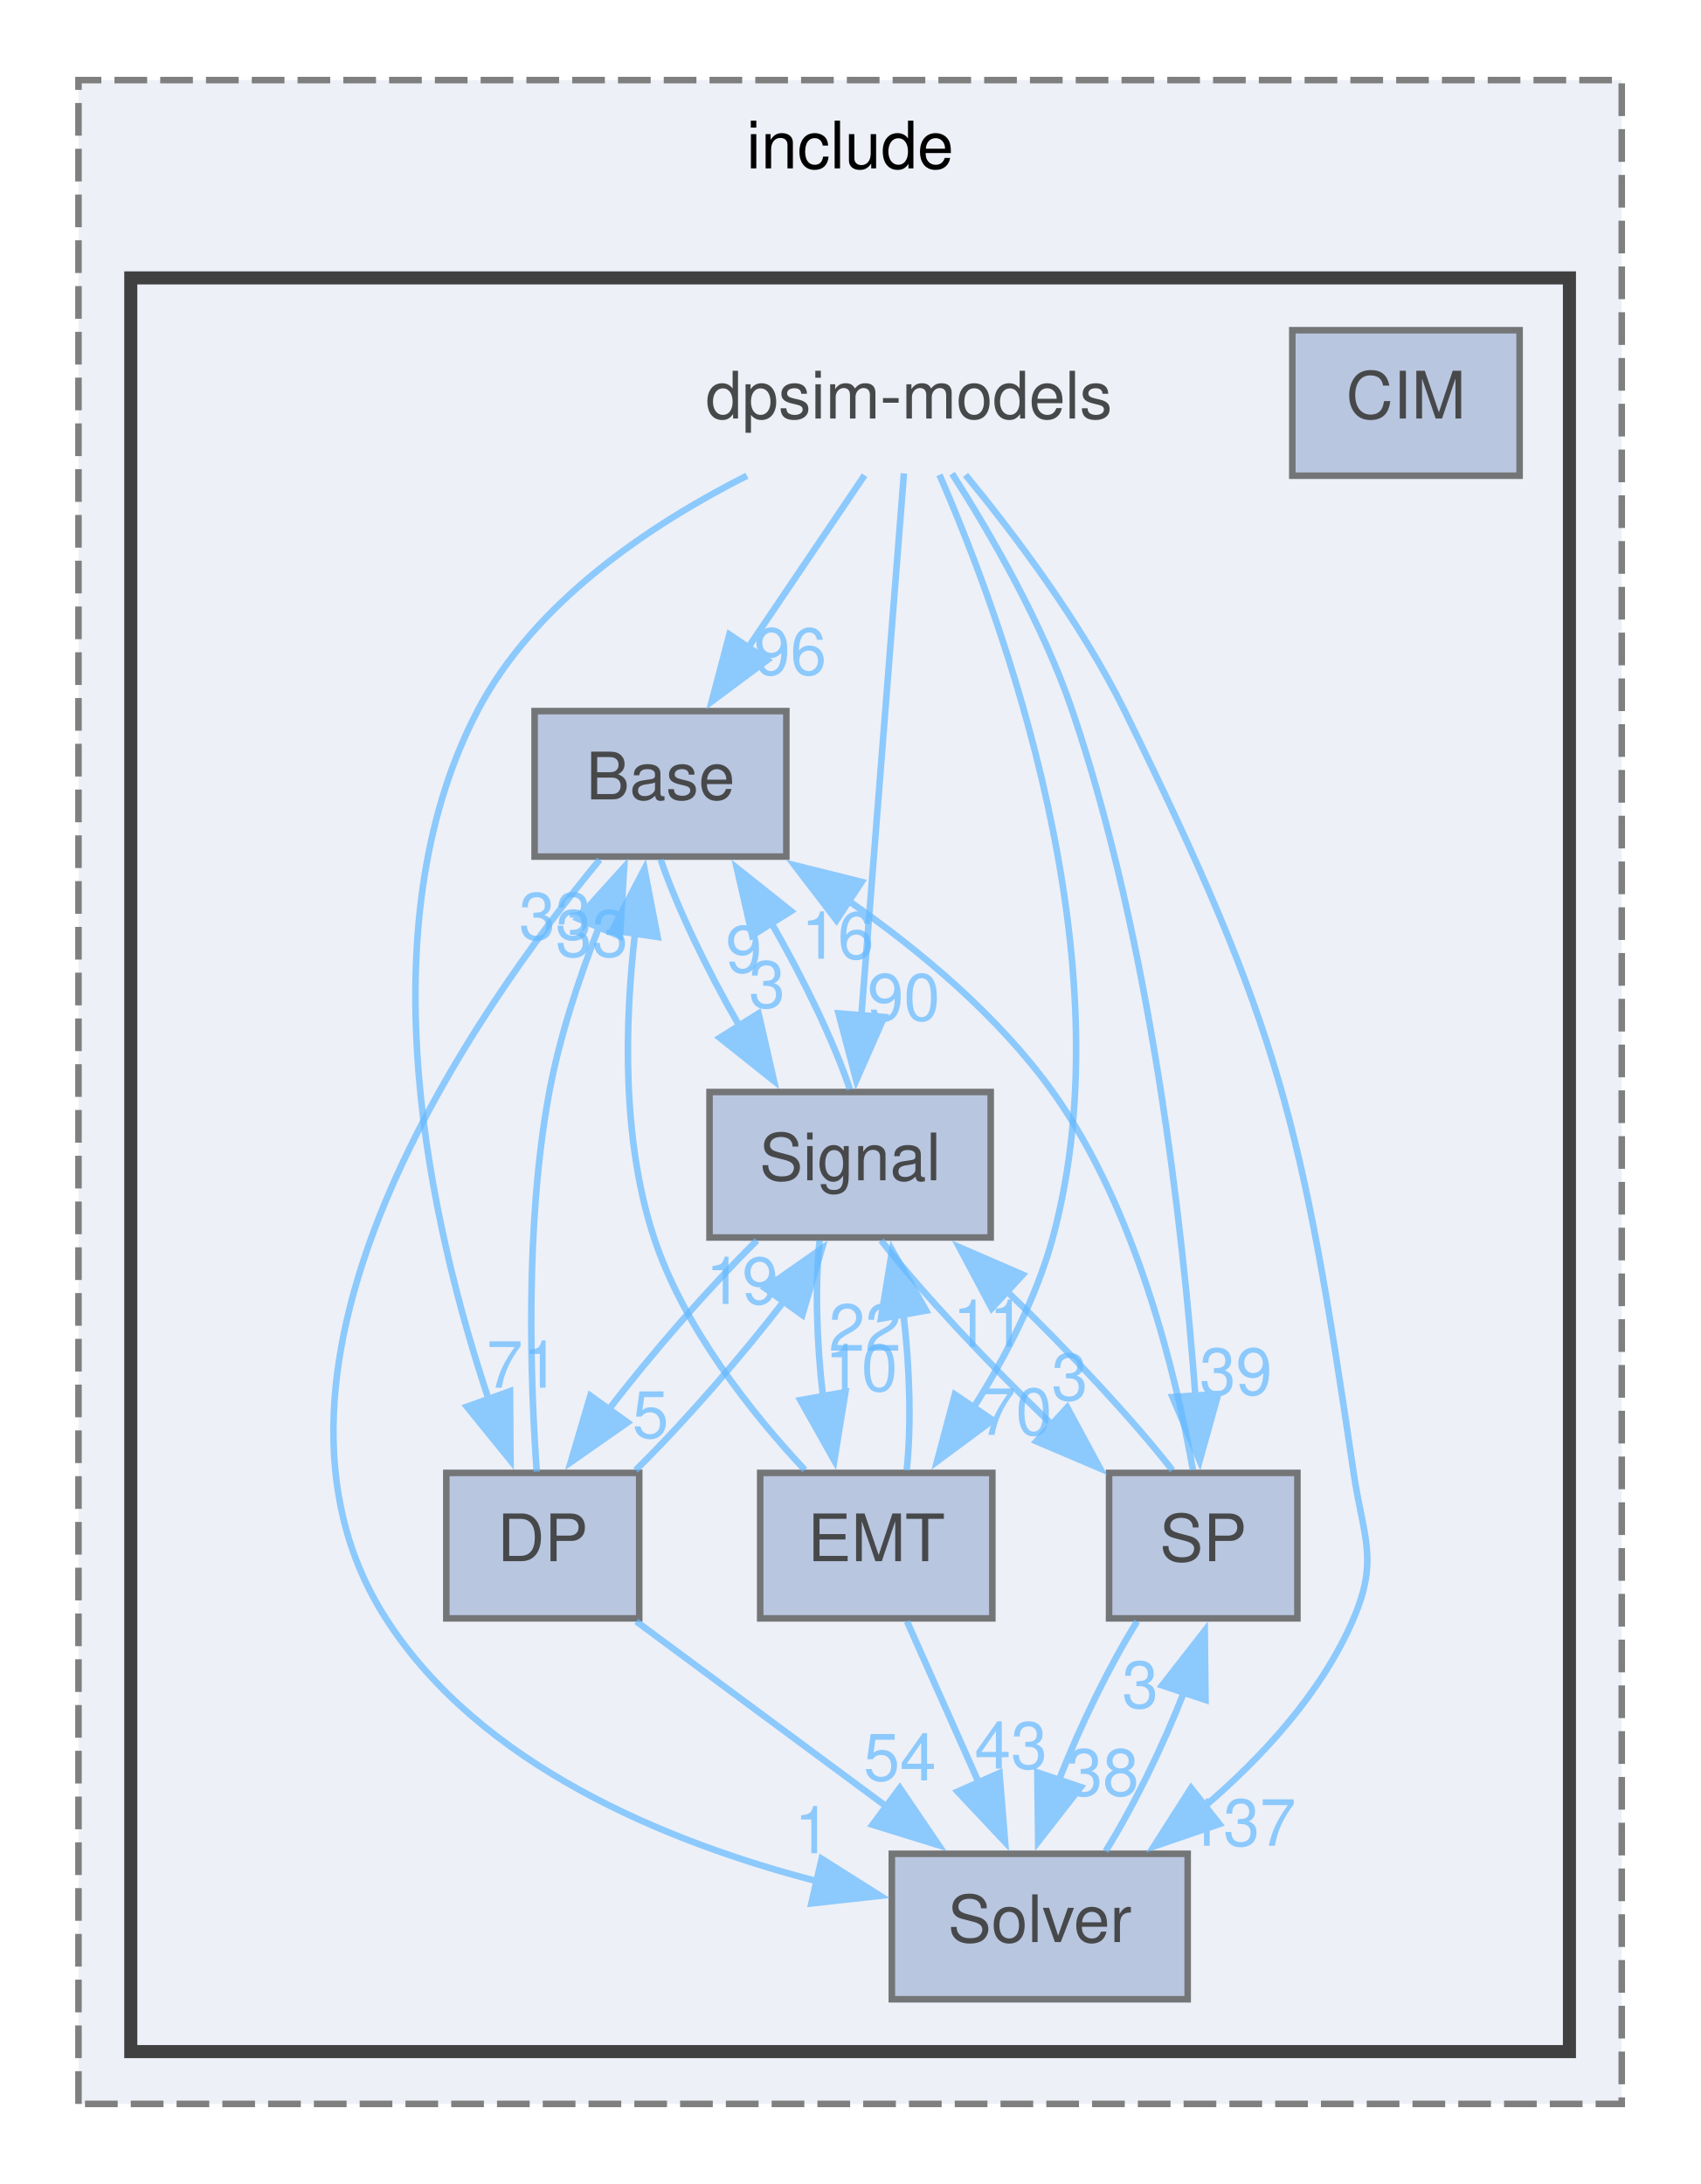
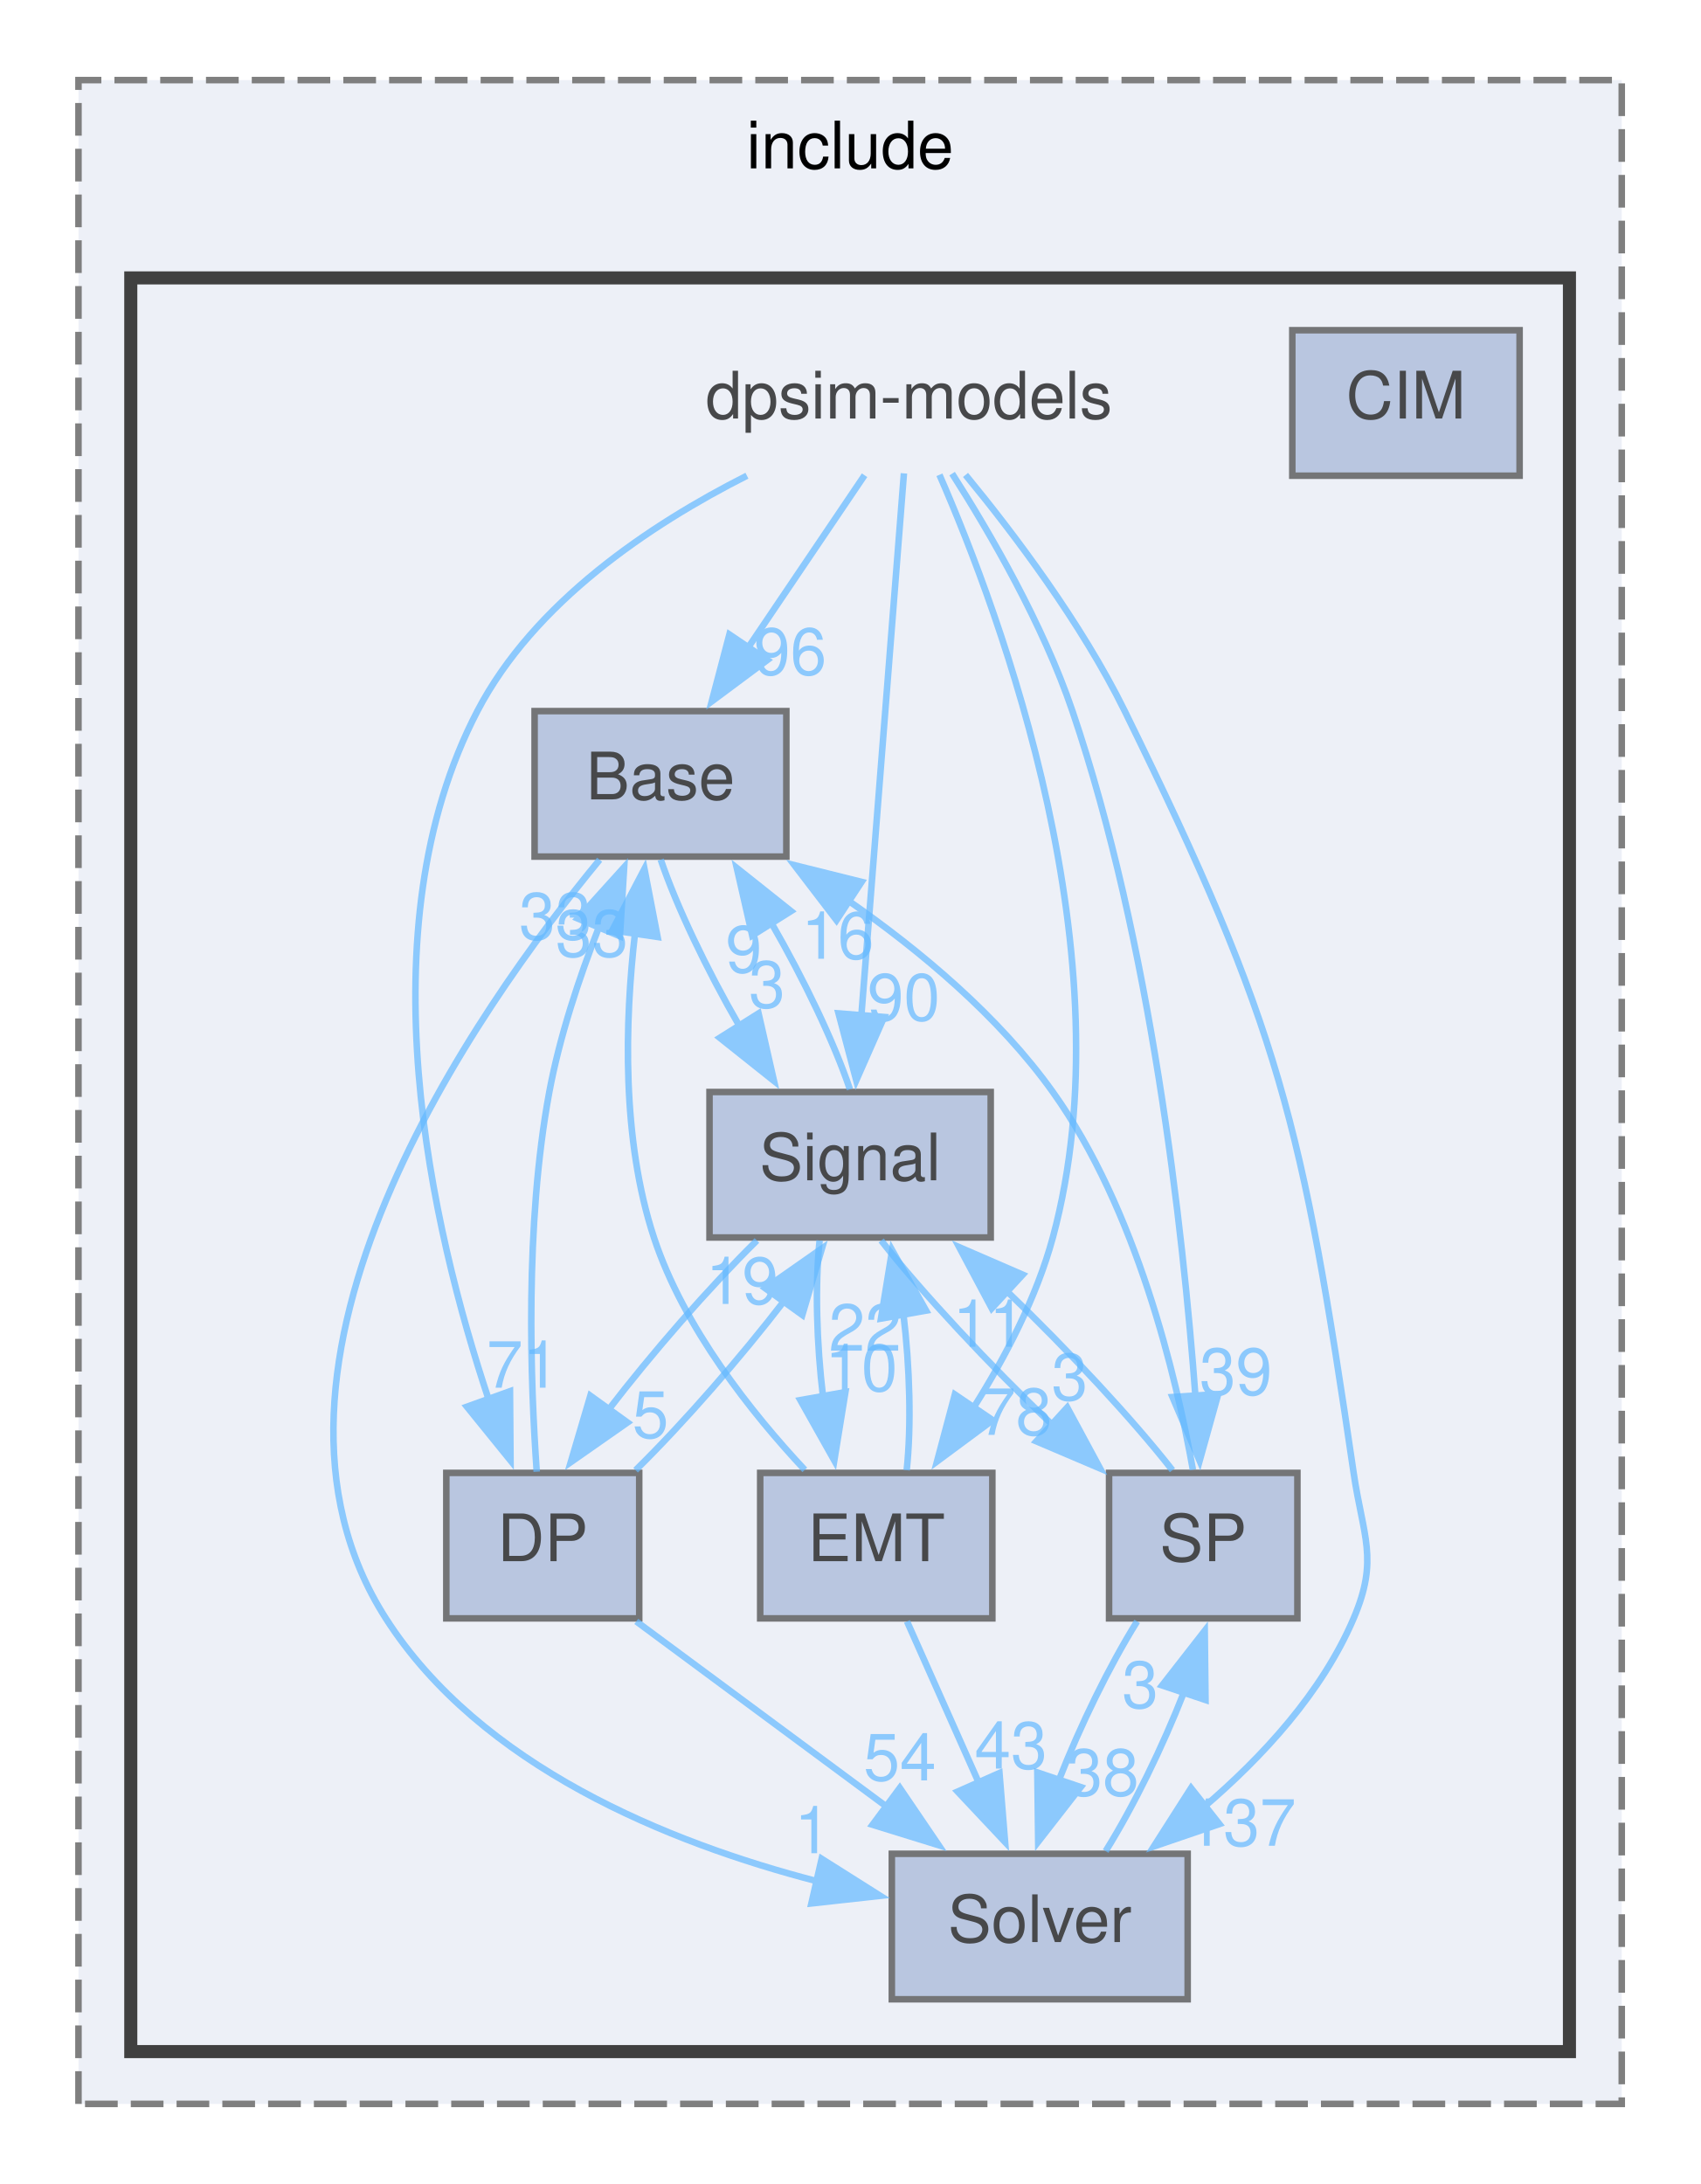
<svg xmlns="http://www.w3.org/2000/svg" xmlns:xlink="http://www.w3.org/1999/xlink" width="260pt" height="334pt" viewBox="0.00 0.00 260.00 333.50">
  <svg id="main" version="1.1" xml:space="preserve">
    <style type="text/css">
.node, .edge {opacity: 0.7;}
.node.selected, .edge.selected {opacity: 1;}
.edge:hover path { stroke: red; }
.edge:hover polygon { stroke: red; fill: red; }
</style>
    <svg id="graph" class="graph">
      <g id="graph0" class="graph" transform="scale(1 1) rotate(0) translate(4 329.5)">
        <g id="clust1" class="cluster">
          <g id="a_clust1">
            <a xlink:href="dir_1247628433d32dacb883bd6358d8ae70.html" target="_top" xlink:title="include">
              <polygon fill="#edf0f7" stroke="#7f7f7f" stroke-dasharray="5,2" points="8,-8 8,-317.5 244,-317.5 244,-8 8,-8" />
              <text text-anchor="middle" x="126" y="-304" font-family="Helvetica,sans-Serif" font-size="10.00">include</text>
            </a>
          </g>
        </g>
        <g id="clust2" class="cluster">
          <g id="a_clust2">
            <a xlink:href="dir_d7cbd78282fbd8dd3f259b7cbd89a493.html" target="_top">
              <polygon fill="#edf0f7" stroke="#404040" stroke-width="2" points="16,-16 16,-287.25 236,-287.25 236,-16 16,-16" />
            </a>
          </g>
        </g>
        <g id="node1" class="node">
          <text text-anchor="middle" x="135" y="-265.75" font-family="Helvetica,sans-Serif" font-size="10.00">dpsim-models</text>
        </g>
        <g id="node2" class="node">
          <g id="a_node2">
            <a xlink:href="dir_7aeedf4198247b218c530e3581ac7557.html" target="_top" xlink:title="Base">
              <polygon fill="#a2b4d6" stroke="#404040" points="116.25,-221 77.75,-221 77.75,-198.75 116.25,-198.75 116.25,-221" />
              <text text-anchor="middle" x="97" y="-207.5" font-family="Helvetica,sans-Serif" font-size="10.00">Base</text>
            </a>
          </g>
        </g>
        <g id="edge2" class="edge">
          <g id="a_edge2">
            <a xlink:href="dir_000013_000000.html" target="_top">
              <path fill="none" stroke="#63b8ff" d="M128.21,-257.07C123.24,-249.72 116.35,-239.52 110.31,-230.57" />
              <polygon fill="#63b8ff" stroke="#63b8ff" points="113.34,-228.81 104.84,-222.48 107.54,-232.72 113.34,-228.81" />
            </a>
          </g>
          <g id="a_edge2-headlabel">
            <a xlink:href="dir_000013_000000.html" target="_top" xlink:title="96">
              <text text-anchor="middle" x="116.85" y="-226.57" font-family="Helvetica,sans-Serif" font-size="10.00" fill="#63b8ff">96</text>
            </a>
          </g>
        </g>
        <g id="node4" class="node">
          <g id="a_node4">
            <a xlink:href="dir_88adc964ffa02c1923288cb07a48abab.html" target="_top" xlink:title="DP">
              <polygon fill="#a2b4d6" stroke="#404040" points="93.75,-104.5 64.25,-104.5 64.25,-82.25 93.75,-82.25 93.75,-104.5" />
              <text text-anchor="middle" x="79" y="-91" font-family="Helvetica,sans-Serif" font-size="10.00">DP</text>
            </a>
          </g>
        </g>
        <g id="edge3" class="edge">
          <g id="a_edge3">
            <a xlink:href="dir_000013_000008.html" target="_top">
              <path fill="none" stroke="#63b8ff" d="M110.22,-257C95.33,-249.47 77.66,-237.61 69,-221 51.5,-187.42 61.97,-141.92 70.77,-115.6" />
              <polygon fill="#63b8ff" stroke="#63b8ff" points="73.99,-116.99 74.07,-106.39 67.4,-114.62 73.99,-116.99" />
            </a>
          </g>
          <g id="a_edge3-headlabel">
            <a xlink:href="dir_000013_000008.html" target="_top" xlink:title="71">
              <text text-anchor="middle" x="75.96" y="-117.53" font-family="Helvetica,sans-Serif" font-size="10.00" fill="#63b8ff">71</text>
            </a>
          </g>
        </g>
        <g id="node5" class="node">
          <g id="a_node5">
            <a xlink:href="dir_0ab18182ec9e12ca28df221a97888cf8.html" target="_top" xlink:title="EMT">
              <polygon fill="#a2b4d6" stroke="#404040" points="147.75,-104.5 112.25,-104.5 112.25,-82.25 147.75,-82.25 147.75,-104.5" />
              <text text-anchor="middle" x="130" y="-91" font-family="Helvetica,sans-Serif" font-size="10.00">EMT</text>
            </a>
          </g>
        </g>
        <g id="edge1" class="edge">
          <g id="a_edge1">
            <a xlink:href="dir_000013_000016.html" target="_top">
              <path fill="none" stroke="#63b8ff" d="M139.66,-257.14C149.08,-235.57 168.56,-183.14 157,-140.5 154.53,-131.39 149.76,-122.23 144.9,-114.51" />
              <polygon fill="#63b8ff" stroke="#63b8ff" points="147.81,-112.56 139.29,-106.25 142.02,-116.49 147.81,-112.56" />
            </a>
          </g>
          <g id="a_edge1-headlabel">
-             <a xlink:href="dir_000013_000016.html" target="_top" xlink:title="70">
-               <text text-anchor="middle" x="151.33" y="-110.31" font-family="Helvetica,sans-Serif" font-size="10.00" fill="#63b8ff">70</text>
+             <a xlink:href="dir_000013_000016.html" target="_top" xlink:title="78">
+               <text text-anchor="middle" x="151.33" y="-110.31" font-family="Helvetica,sans-Serif" font-size="10.00" fill="#63b8ff">78</text>
            </a>
          </g>
        </g>
        <g id="node6" class="node">
          <g id="a_node6">
            <a xlink:href="dir_9ee3725555df841850f10a3655158b62.html" target="_top" xlink:title="Signal">
              <polygon fill="#a2b4d6" stroke="#404040" points="147.5,-162.75 104.5,-162.75 104.5,-140.5 147.5,-140.5 147.5,-162.75" />
              <text text-anchor="middle" x="126" y="-149.25" font-family="Helvetica,sans-Serif" font-size="10.00">Signal</text>
            </a>
          </g>
        </g>
        <g id="edge4" class="edge">
          <g id="a_edge4">
            <a xlink:href="dir_000013_000025.html" target="_top">
              <path fill="none" stroke="#63b8ff" d="M134.23,-257.36C132.79,-239.04 129.65,-199.11 127.7,-174.19" />
              <polygon fill="#63b8ff" stroke="#63b8ff" points="131.21,-174.22 126.94,-164.53 124.23,-174.77 131.21,-174.22" />
            </a>
          </g>
          <g id="a_edge4-headlabel">
            <a xlink:href="dir_000013_000025.html" target="_top" xlink:title="90">
              <text text-anchor="middle" x="134.2" y="-173.7" font-family="Helvetica,sans-Serif" font-size="10.00" fill="#63b8ff">90</text>
            </a>
          </g>
        </g>
        <g id="node7" class="node">
          <g id="a_node7">
            <a xlink:href="dir_c606c461256b0aa853babb18ff6844c9.html" target="_top" xlink:title="Solver">
              <polygon fill="#a2b4d6" stroke="#404040" points="177.62,-46.25 132.38,-46.25 132.38,-24 177.62,-24 177.62,-46.25" />
              <text text-anchor="middle" x="155" y="-32.75" font-family="Helvetica,sans-Serif" font-size="10.00">Solver</text>
            </a>
          </g>
        </g>
        <g id="edge5" class="edge">
          <g id="a_edge5">
            <a xlink:href="dir_000013_000027.html" target="_top">
              <path fill="none" stroke="#63b8ff" d="M143.65,-257.12C151.01,-248.18 161.4,-234.43 168,-221 191.83,-172.47 195.14,-157.99 203,-104.5 204.44,-94.72 206.88,-91.35 203,-82.25 198.18,-70.93 189.06,-61.04 180.06,-53.36" />
              <polygon fill="#63b8ff" stroke="#63b8ff" points="182.47,-50.8 172.44,-47.37 178.14,-56.3 182.47,-50.8" />
            </a>
          </g>
          <g id="a_edge5-headlabel">
            <a xlink:href="dir_000013_000027.html" target="_top" xlink:title="137">
              <text text-anchor="middle" x="185.86" y="-47.48" font-family="Helvetica,sans-Serif" font-size="10.00" fill="#63b8ff">137</text>
            </a>
          </g>
        </g>
        <g id="node8" class="node">
          <g id="a_node8">
            <a xlink:href="dir_f1aa5ad90a32925ab029214aac6a40f0.html" target="_top" xlink:title="SP">
              <polygon fill="#a2b4d6" stroke="#404040" points="194.4,-104.5 165.6,-104.5 165.6,-82.25 194.4,-82.25 194.4,-104.5" />
              <text text-anchor="middle" x="180" y="-91" font-family="Helvetica,sans-Serif" font-size="10.00">SP</text>
            </a>
          </g>
        </g>
        <g id="edge6" class="edge">
          <g id="a_edge6">
            <a xlink:href="dir_000013_000029.html" target="_top">
              <path fill="none" stroke="#63b8ff" d="M141.6,-257.32C147.37,-248.28 155.5,-234.29 160,-221 172.04,-185.48 176.89,-141.85 178.81,-116.18" />
              <polygon fill="#63b8ff" stroke="#63b8ff" points="182.29,-116.55 179.45,-106.35 175.3,-116.1 182.29,-116.55" />
            </a>
          </g>
          <g id="a_edge6-headlabel">
            <a xlink:href="dir_000013_000029.html" target="_top" xlink:title="39">
              <text text-anchor="middle" x="184.99" y="-116.44" font-family="Helvetica,sans-Serif" font-size="10.00" fill="#63b8ff">39</text>
            </a>
          </g>
        </g>
        <g id="edge7" class="edge">
          <g id="a_edge7">
            <a xlink:href="dir_000000_000025.html" target="_top">
              <path fill="none" stroke="#63b8ff" d="M97.04,-198.29C99.46,-191.15 104.08,-181.48 109.05,-172.88" />
              <polygon fill="#63b8ff" stroke="#63b8ff" points="112,-174.77 114.36,-164.44 106.07,-171.04 112,-174.77" />
            </a>
          </g>
          <g id="a_edge7-headlabel">
            <a xlink:href="dir_000000_000025.html" target="_top" xlink:title="3">
              <text text-anchor="middle" x="113.29" y="-175.66" font-family="Helvetica,sans-Serif" font-size="10.00" fill="#63b8ff">3</text>
            </a>
          </g>
        </g>
        <g id="edge8" class="edge">
          <g id="a_edge8">
            <a xlink:href="dir_000000_000027.html" target="_top">
              <path fill="none" stroke="#63b8ff" d="M87.7,-198.27C68.92,-175.5 30.28,-120.88 55,-82.25 69.46,-59.66 98.1,-47.97 121.04,-42.03" />
              <polygon fill="#63b8ff" stroke="#63b8ff" points="121.65,-45.48 130.61,-39.82 120.08,-38.66 121.65,-45.48" />
            </a>
          </g>
          <g id="a_edge8-headlabel">
            <a xlink:href="dir_000000_000027.html" target="_top" xlink:title="1">
              <text text-anchor="middle" x="120.26" y="-46.34" font-family="Helvetica,sans-Serif" font-size="10.00" fill="#63b8ff">1</text>
            </a>
          </g>
        </g>
        <g id="node3" class="node">
          <g id="a_node3">
            <a xlink:href="dir_a9c691b177dbebb73f52e25c6600c5a3.html" target="_top" xlink:title="CIM">
              <polygon fill="#a2b4d6" stroke="#404040" points="228.38,-279.25 193.62,-279.25 193.62,-257 228.38,-257 228.38,-279.25" />
              <text text-anchor="middle" x="211" y="-265.75" font-family="Helvetica,sans-Serif" font-size="10.00">CIM</text>
            </a>
          </g>
        </g>
        <g id="edge9" class="edge">
          <g id="a_edge9">
            <a xlink:href="dir_000008_000000.html" target="_top">
              <path fill="none" stroke="#63b8ff" d="M78.08,-104.68C77.12,-118.15 76.22,-142.44 80,-162.75 81.58,-171.22 84.55,-180.18 87.58,-187.93" />
              <polygon fill="#63b8ff" stroke="#63b8ff" points="84.35,-189.28 91.45,-197.14 90.8,-186.57 84.35,-189.28" />
            </a>
          </g>
          <g id="a_edge9-headlabel">
            <a xlink:href="dir_000008_000000.html" target="_top" xlink:title="33">
              <text text-anchor="middle" x="80.93" y="-186.09" font-family="Helvetica,sans-Serif" font-size="10.00" fill="#63b8ff">33</text>
            </a>
          </g>
        </g>
        <g id="edge10" class="edge">
          <g id="a_edge10">
            <a xlink:href="dir_000008_000025.html" target="_top">
              <path fill="none" stroke="#63b8ff" d="M93.2,-104.91C100.6,-112.2 109.26,-122.14 115.98,-130.88" />
              <polygon fill="#63b8ff" stroke="#63b8ff" points="113.01,-132.74 121.69,-138.82 118.69,-128.65 113.01,-132.74" />
            </a>
          </g>
          <g id="a_edge10-headlabel">
            <a xlink:href="dir_000008_000025.html" target="_top" xlink:title="19">
              <text text-anchor="middle" x="109.49" y="-130.34" font-family="Helvetica,sans-Serif" font-size="10.00" fill="#63b8ff">19</text>
            </a>
          </g>
        </g>
        <g id="edge11" class="edge">
          <g id="a_edge11">
            <a xlink:href="dir_000008_000027.html" target="_top">
              <path fill="none" stroke="#63b8ff" d="M93.3,-81.79C104.12,-73.78 119.23,-62.6 131.78,-53.31" />
              <polygon fill="#63b8ff" stroke="#63b8ff" points="133.6,-56.32 139.55,-47.56 129.43,-50.69 133.6,-56.32" />
            </a>
          </g>
          <g id="a_edge11-headlabel">
            <a xlink:href="dir_000008_000027.html" target="_top" xlink:title="54">
              <text text-anchor="middle" x="133.61" y="-57.47" font-family="Helvetica,sans-Serif" font-size="10.00" fill="#63b8ff">54</text>
            </a>
          </g>
        </g>
        <g id="edge12" class="edge">
          <g id="a_edge12">
            <a xlink:href="dir_000016_000000.html" target="_top">
              <path fill="none" stroke="#63b8ff" d="M119.07,-104.96C110.96,-113.64 100.54,-126.7 96,-140.5 91.06,-155.52 91.53,-173.43 93.12,-187.15" />
              <polygon fill="#63b8ff" stroke="#63b8ff" points="89.63,-187.48 94.55,-196.87 96.56,-186.46 89.63,-187.48" />
            </a>
          </g>
          <g id="a_edge12-headlabel">
            <a xlink:href="dir_000016_000000.html" target="_top" xlink:title="33">
              <text text-anchor="middle" x="86.52" y="-183.46" font-family="Helvetica,sans-Serif" font-size="10.00" fill="#63b8ff">33</text>
            </a>
          </g>
        </g>
        <g id="edge13" class="edge">
          <g id="a_edge13">
            <a xlink:href="dir_000016_000025.html" target="_top">
              <path fill="none" stroke="#63b8ff" d="M134.65,-104.91C135.38,-111.65 135.14,-120.66 134.14,-128.89" />
              <polygon fill="#63b8ff" stroke="#63b8ff" points="130.72,-128.1 132.43,-138.55 137.62,-129.32 130.72,-128.1" />
            </a>
          </g>
          <g id="a_edge13-headlabel">
            <a xlink:href="dir_000016_000025.html" target="_top" xlink:title="22">
              <text text-anchor="middle" x="128.29" y="-123.18" font-family="Helvetica,sans-Serif" font-size="10.00" fill="#63b8ff">22</text>
            </a>
          </g>
        </g>
        <g id="edge14" class="edge">
          <g id="a_edge14">
            <a xlink:href="dir_000016_000027.html" target="_top">
              <path fill="none" stroke="#63b8ff" d="M134.7,-81.79C137.81,-74.8 141.99,-65.4 145.75,-56.95" />
              <polygon fill="#63b8ff" stroke="#63b8ff" points="148.84,-58.6 149.7,-48.04 142.44,-55.76 148.84,-58.6" />
            </a>
          </g>
          <g id="a_edge14-headlabel">
            <a xlink:href="dir_000016_000027.html" target="_top" xlink:title="43">
              <text text-anchor="middle" x="150.59" y="-59.28" font-family="Helvetica,sans-Serif" font-size="10.00" fill="#63b8ff">43</text>
            </a>
          </g>
        </g>
        <g id="edge16" class="edge">
          <g id="a_edge16">
            <a xlink:href="dir_000025_000000.html" target="_top">
              <path fill="none" stroke="#63b8ff" d="M125.97,-163.16C123.57,-170.3 118.95,-179.96 113.98,-188.57" />
              <polygon fill="#63b8ff" stroke="#63b8ff" points="111.03,-186.68 108.67,-197.01 116.96,-190.41 111.03,-186.68" />
            </a>
          </g>
          <g id="a_edge16-headlabel">
            <a xlink:href="dir_000025_000000.html" target="_top" xlink:title="9">
              <text text-anchor="middle" x="109.74" y="-181.04" font-family="Helvetica,sans-Serif" font-size="10.00" fill="#63b8ff">9</text>
            </a>
          </g>
        </g>
        <g id="edge17" class="edge">
          <g id="a_edge17">
            <a xlink:href="dir_000025_000008.html" target="_top">
              <path fill="none" stroke="#63b8ff" d="M111.75,-140.04C104.34,-132.74 95.69,-122.8 88.98,-114.06" />
              <polygon fill="#63b8ff" stroke="#63b8ff" points="91.96,-112.21 83.28,-106.14 86.28,-116.3 91.96,-112.21" />
            </a>
          </g>
          <g id="a_edge17-headlabel">
            <a xlink:href="dir_000025_000008.html" target="_top" xlink:title="5">
              <text text-anchor="middle" x="95.48" y="-109.87" font-family="Helvetica,sans-Serif" font-size="10.00" fill="#63b8ff">5</text>
            </a>
          </g>
        </g>
        <g id="edge15" class="edge">
          <g id="a_edge15">
            <a xlink:href="dir_000025_000016.html" target="_top">
              <path fill="none" stroke="#63b8ff" d="M121.34,-140.04C120.62,-133.29 120.87,-124.28 121.87,-116.05" />
              <polygon fill="#63b8ff" stroke="#63b8ff" points="125.28,-116.86 123.58,-106.4 118.39,-115.63 125.28,-116.86" />
            </a>
          </g>
          <g id="a_edge15-headlabel">
            <a xlink:href="dir_000025_000016.html" target="_top" xlink:title="10">
              <text text-anchor="middle" x="127.71" y="-117.03" font-family="Helvetica,sans-Serif" font-size="10.00" fill="#63b8ff">10</text>
            </a>
          </g>
        </g>
        <g id="edge18" class="edge">
          <g id="a_edge18">
            <a xlink:href="dir_000025_000029.html" target="_top">
              <path fill="none" stroke="#63b8ff" d="M130.75,-140.04C136.98,-132.07 147.36,-120.96 157.08,-111.7" />
              <polygon fill="#63b8ff" stroke="#63b8ff" points="159.2,-114.5 164.23,-105.18 154.48,-109.33 159.2,-114.5" />
            </a>
          </g>
          <g id="a_edge18-headlabel">
            <a xlink:href="dir_000025_000029.html" target="_top" xlink:title="3">
              <text text-anchor="middle" x="159.58" y="-115.63" font-family="Helvetica,sans-Serif" font-size="10.00" fill="#63b8ff">3</text>
            </a>
          </g>
        </g>
        <g id="edge19" class="edge">
          <g id="a_edge19">
            <a xlink:href="dir_000027_000029.html" target="_top">
              <path fill="none" stroke="#63b8ff" d="M165.08,-46.66C169.34,-53.48 173.79,-62.62 177.04,-70.93" />
              <polygon fill="#63b8ff" stroke="#63b8ff" points="173.71,-72 180.23,-80.36 180.35,-69.77 173.71,-72" />
            </a>
          </g>
          <g id="a_edge19-headlabel">
            <a xlink:href="dir_000027_000029.html" target="_top" xlink:title="3">
              <text text-anchor="middle" x="170.36" y="-68.56" font-family="Helvetica,sans-Serif" font-size="10.00" fill="#63b8ff">3</text>
            </a>
          </g>
        </g>
        <g id="edge20" class="edge">
          <g id="a_edge20">
            <a xlink:href="dir_000029_000000.html" target="_top">
              <path fill="none" stroke="#63b8ff" d="M178.42,-104.98C175.88,-119.22 169.81,-144.81 157,-162.75 148.73,-174.33 136.73,-184.37 125.62,-192.09" />
              <polygon fill="#63b8ff" stroke="#63b8ff" points="123.92,-189.02 117.48,-197.44 127.76,-194.88 123.92,-189.02" />
            </a>
          </g>
          <g id="a_edge20-headlabel">
            <a xlink:href="dir_000029_000000.html" target="_top" xlink:title="16">
              <text text-anchor="middle" x="124.1" y="-183.13" font-family="Helvetica,sans-Serif" font-size="10.00" fill="#63b8ff">16</text>
            </a>
          </g>
        </g>
        <g id="edge21" class="edge">
          <g id="a_edge21">
            <a xlink:href="dir_000029_000025.html" target="_top">
              <path fill="none" stroke="#63b8ff" d="M175.29,-104.91C169.28,-112.6 159.41,-123.21 149.98,-132.28" />
              <polygon fill="#63b8ff" stroke="#63b8ff" points="147.66,-129.67 142.68,-139.02 152.4,-134.81 147.66,-129.67" />
            </a>
          </g>
          <g id="a_edge21-headlabel">
            <a xlink:href="dir_000029_000025.html" target="_top" xlink:title="11">
              <text text-anchor="middle" x="147.26" y="-123.79" font-family="Helvetica,sans-Serif" font-size="10.00" fill="#63b8ff">11</text>
            </a>
          </g>
        </g>
        <g id="edge22" class="edge">
          <g id="a_edge22">
            <a xlink:href="dir_000029_000027.html" target="_top">
              <path fill="none" stroke="#63b8ff" d="M169.89,-81.79C165.63,-74.96 161.18,-65.82 157.93,-57.52" />
              <polygon fill="#63b8ff" stroke="#63b8ff" points="161.27,-56.45 154.76,-48.09 154.63,-58.69 161.27,-56.45" />
            </a>
          </g>
          <g id="a_edge22-headlabel">
            <a xlink:href="dir_000029_000027.html" target="_top" xlink:title="38">
              <text text-anchor="middle" x="164.62" y="-55.15" font-family="Helvetica,sans-Serif" font-size="10.00" fill="#63b8ff">38</text>
            </a>
          </g>
        </g>
      </g>
    </svg>
  </svg>
  <style type="text/css">

[data-mouse-over-selected='false'] { opacity: 0.7; }
[data-mouse-over-selected='true']  { opacity: 1.0; }

</style>
</svg>
